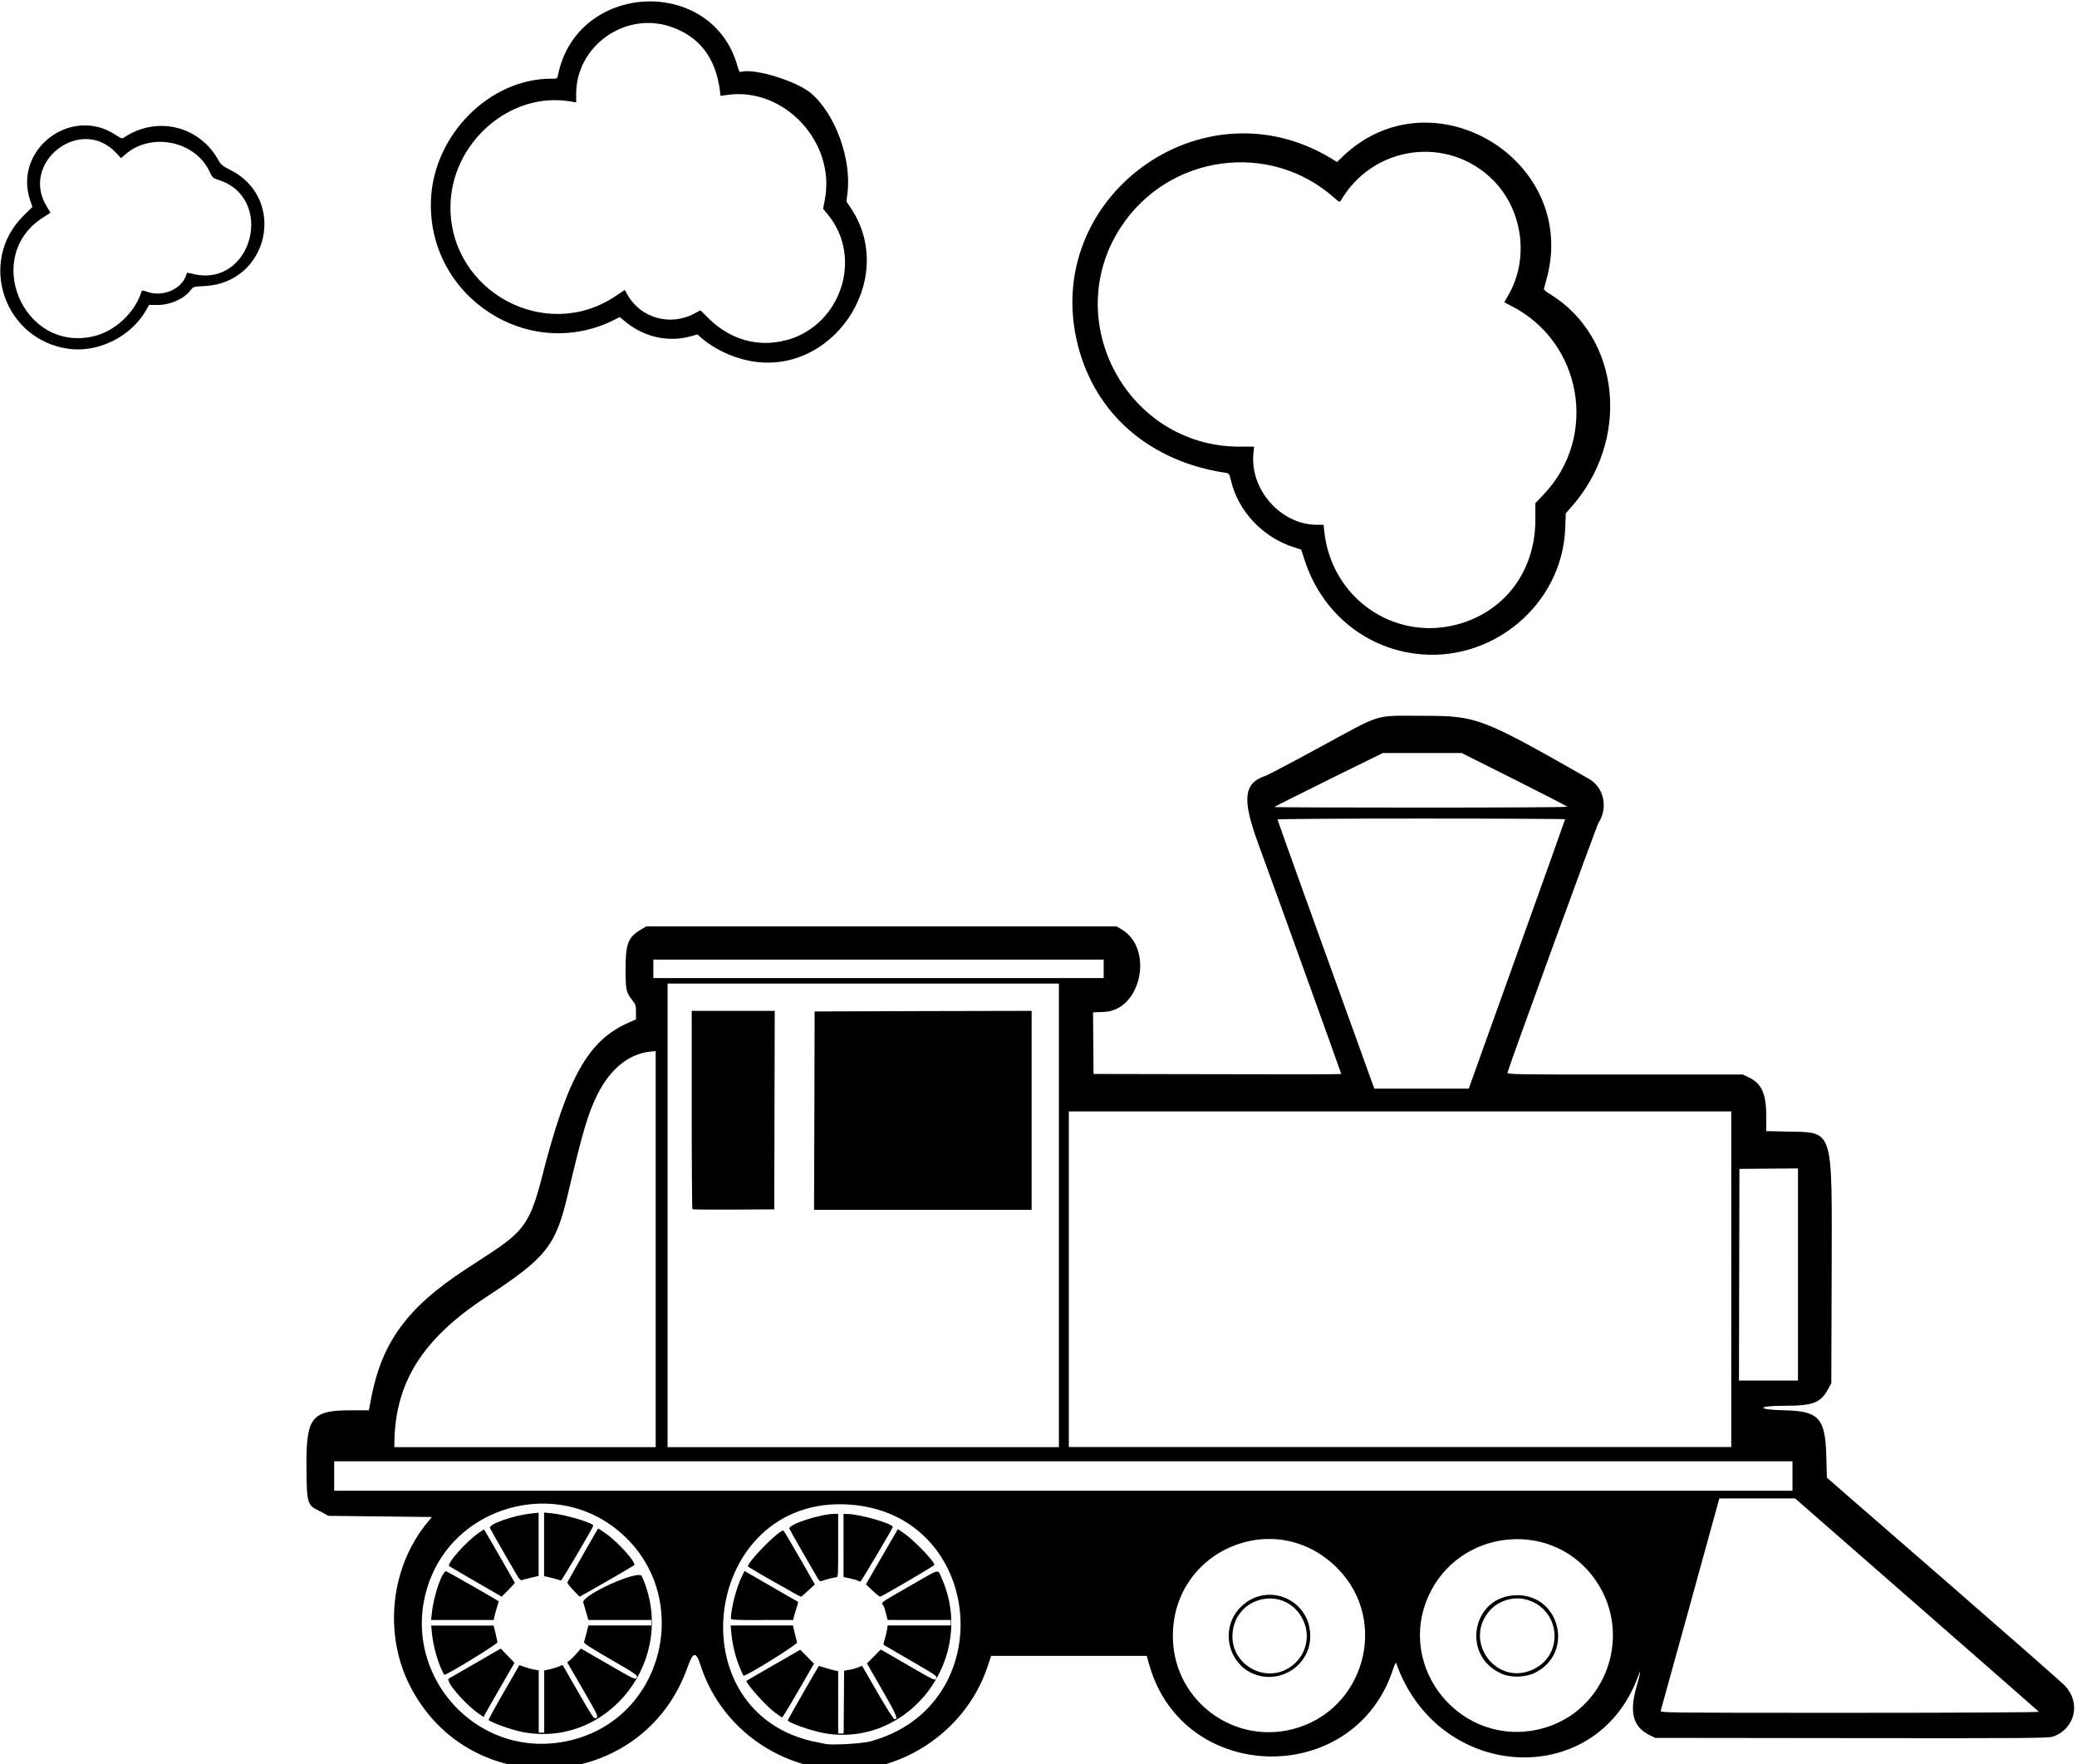
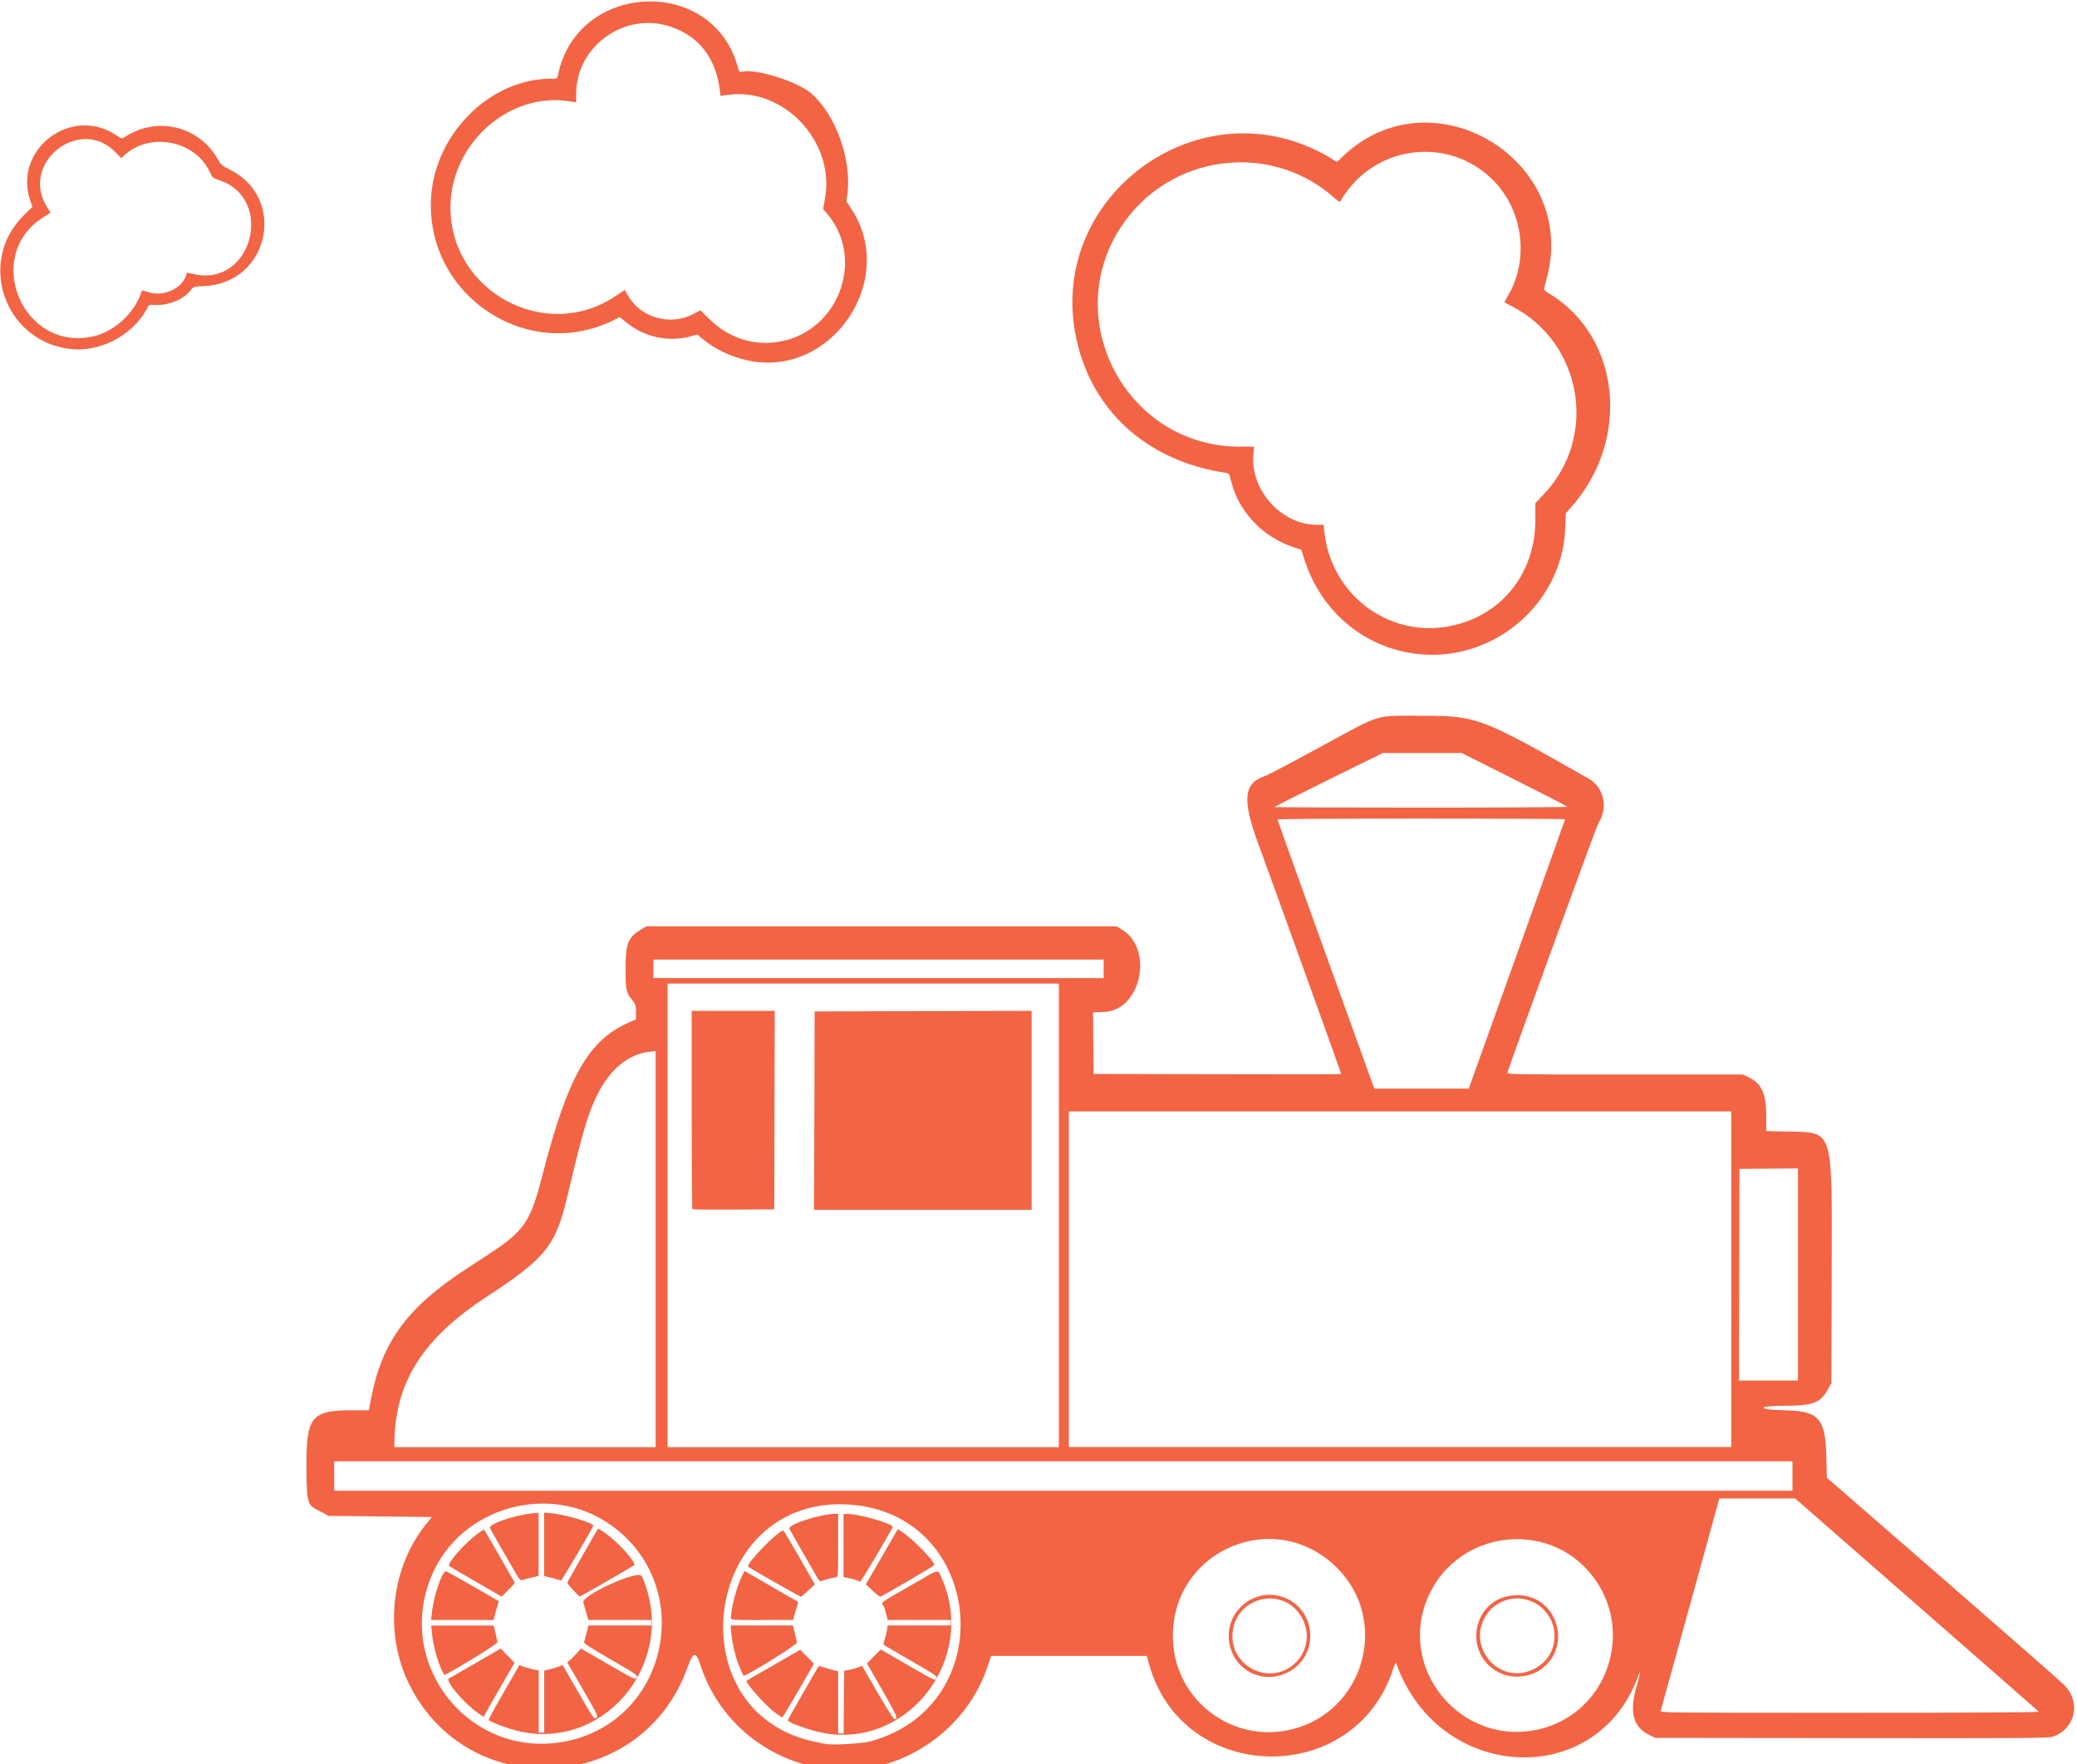
<svg xmlns="http://www.w3.org/2000/svg" id="Layer_1" data-name="Layer 1" version="1.1" viewBox="0 0 1781.2 1512.2">
-   <g class="train" stroke-width="0px" fill="#000000">
+   <g class="train" stroke-width="0px" stroke="#f26444" fill="#f26444">
    <path class="cls-1" d="M477.8,1354.2h0c1.3.5,2.8,1,3.3,1,.8,0,27.7-45.6,27.7-47,0-2.3-24.2-9.5-35.7-10.6l-6.5-.6v54.5l4.5,1c2.4.5,5.5,1.4,6.8,1.9Z" />
    <path class="cls-1" d="M442.9,1350.1h0c2.5,4.1,3.6,5.3,4.8,4.8.8-.3,4.4-1.3,7.9-2.1l6.3-1.5v-54.2l-6.3.7c-15.3,1.6-36.7,9.1-35.4,12.4.6,1.6,16.3,29,22.8,39.9Z" />
    <path class="cls-1" d="M408.3,1356.4h0s21.9,12.7,21.9,12.7l5.7-5.7c3.1-3.1,5.6-5.9,5.6-6.2-.2-.6-23.1-40.4-25.2-43.7l-1.3-2.1-4.4,3c-10.7,7.3-28,26.8-25.3,28.6.7.4,11,6.5,23.1,13.5Z" />
    <path class="cls-1" d="M1770.7,1445.3c-2.9-3-50-44.3-104.6-91.8l-99.4-86.4-.5-18.9c-.9-32.2-6.5-38.3-35.8-38.9-24.6-.5-24.1-3.9.5-3.9s30.5-2.8,36.8-14.2l2.8-5,.3-96c.3-124.7,2.1-119-38.5-119.9l-17.6-.4v-12.9c0-19.4-4-28.1-15.4-33.4l-4.7-2.2h-101.1c-95.9,0-101.1-.1-100.7-1.7,2.1-7.7,76.4-211.5,78-214,8.5-13.2,4.7-30.5-8.2-37.9-92-52.4-96.1-53.9-140.8-54-44.7,0-34.9-2.9-89,26.4-24.2,13.2-45.6,24.4-47.4,25-18.9,6.2-20.4,19.9-6.5,57.8,13.8,37.6,71.3,197.2,71.3,197.8s-47.8.4-106.2.3l-106.2-.2-.2-26.4-.2-26.4,9.5-.4c31.8-1.3,42.9-54.3,14.9-70.8l-4.4-2.6h-403.1l-4.2,2.5c-11.5,6.8-13.6,12.1-13.6,34.1,0,18.4.4,20,6,27.1,2.6,3.2,2.9,4.3,2.9,9.9v6.2l-6.1,2.7c-34.8,15.2-52.5,46.5-74.4,132-9.9,38.8-15.5,46.9-45.5,66.5-2.1,1.3-11.1,7.3-20.2,13.2-49.6,32.4-71.5,62.1-80.8,109.9l-2.1,10.9h-15.1c-33.5,0-38.4,5.8-38.4,45.5s1.4,35.4,13.8,42.2l5,2.8,44.4.5,44.4.5-3.3,4c-32,38.2-38.4,95.3-15.8,140.2,51.5,102.3,200,92.8,238.3-15.3,4.9-13.7,7.2-14,11.3-1.4,15.8,48.5,59.2,83.3,110.9,88.9h0c58.1,6.3,116.1-31.4,135-87.8l3.2-9.5h133.4l2.3,8c29.3,102.6,176.1,104.9,209,3.3,1.2-3.6,2.3-5.9,2.6-5.2,35.8,101.8,171.3,109.6,207.3,11.9,3-8.1,2.4-3.9-1.1,8.3-6.5,22.5-3,35,11.9,42l4.2,2,168.3.2c148.4.2,168.8,0,172.4-1.2,19.2-6.5,24.6-29,10.5-43.7ZM1491.5,1093l.2-90.7,25.1-.2,25.1-.2v91h0s0,90.9,0,90.9h-50.6l.2-90.7ZM1139.3,668.6l46.6-22.9h67.6l45.3,22.7c24.9,12.5,45.3,23,45.3,23.4h0c0,.4-56.5.7-125.6.7-69.1,0-125.6-.2-125.6-.5s20.9-10.8,46.5-23.4ZM1095.6,702.7c0-.5,51.9-.8,123.3-.8s123.3.3,123.3.6-18.2,51.3-40.4,113.2c-22.2,61.9-40.8,113.8-41.3,115.2h0s-.9,2.6-.9,2.6h-40.5s-40.5,0-40.5,0l-7.2-19.9c-35-96.7-75.8-210.1-75.8-210.8ZM1200.6,953h284.1v287.8h-568.1v-287.8h284.1ZM560.3,830.8v-8h386.2v15.9h-386.2v-8ZM908.1,843.4v397.5h-335.6v-397.5h335.6ZM338.2,1238.7c.2-52.8,23.7-90.5,79.2-126.8,51-33.4,59.1-43.5,69.4-87.1,12.8-54.2,17.5-70.2,25.5-86.2,10.8-21.8,27-35,45.1-36.8l4.9-.5v169.8h0s0,169.8,0,169.8h-224.1v-2.1ZM485.7,1493.1h0c-81.4,16.6-147.8-64.6-115.7-141.6,24.8-59.5,101.8-81.2,154.3-43.5,73,52.4,49.1,167.2-38.6,185.1ZM746,1493.3h0c-6.8,1.8-32.9,3.3-38,2.1-1-.2-4.2-.9-7-1.4-123.4-23.7-98.5-211.9,26.9-203.9,116.9,7.5,131.6,172.8,18.1,203.2ZM1108.3,1482.8h0c-50.8,12.8-100.4-24.3-102.4-76.5-2.9-76.5,87.7-115.8,141.3-61.3,44.5,45.2,22.7,122.3-38.9,137.8ZM1320.4,1482.7h0c-67.2,16.1-123.8-52.4-95-114.9,25.7-55.6,101.9-65,139.7-17.2,37.6,47.5,13.7,118.1-44.7,132.1ZM911.9,1278.3H286.6v-25.3h1250.6v25.3h-625.3ZM1586.5,1468.7c-159.4,0-162.9,0-162.3-1.8.5-1.5,46.3-167.3,49.3-178.5l1-3.5h32.5s32.5,0,32.5,0l104.1,91c57.2,50,104.5,91.4,104.9,91.9h0c.5.5-61.1.9-162,.9Z" />
    <path class="cls-1" d="M593.2,866.8v84.7c0,46.6.3,85,.6,85.3h0c.3.4,16.3.5,35.4.4l34.8-.2.2-85.1.2-85.1h-71.3Z" />
    <path class="cls-1" d="M423.4,1389.1l.5-2.6c.3-1.4,1.3-5,2.2-8l1.7-5.4-2-1.2c-5-3.1-41.5-23.9-43-24.5-3.3-1.2-10.8,20.2-12.4,35.4h0s-.7,6.3-.7,6.3h53.6Z" />
    <polygon class="cls-1" points="698.4 952.3 698.4 952.3 698.1 1037.4 791.4 1037.4 884.7 1037.4 884.7 952.1 884.7 866.8 791.7 867 698.6 867.3 698.4 952.3" />
    <path class="cls-1" d="M1300.9,1367.9c-38.7.1-48.4,52.5-12.6,67.5h0c8,3.4,20,2.9,28-1,33.7-16.5,22.1-66.7-15.5-66.6ZM1315.4,1431.2h0c-31.7,15.6-61.2-23.6-37.8-50.2,7.4-8.4,20-12.3,30.9-9.5,29.2,7.5,33.7,46.5,6.9,59.7Z" />
    <path class="cls-1" d="M500.3,1374.3c.2.7,1.3,4.3,2.3,8l2,6.8h27s27,0,27,0v4.7h-27s-27,0-27,0l-1.6,6.3c-.9,3.5-1.8,7-2.1,7.8-.5,1.2,4.5,4.4,22.8,15,20.5,11.8,23.3,13.7,22.5,15.2-1.3,2.5-.9,2.7-25.3-11.4l-22.7-13.1-3.7,4.2c-2,2.3-4.7,5-5.9,5.9l-2.2,1.7,13.1,22.6c14,24.2,13.9,24,11.4,25.4-1.4.8-3.4-2.2-15-22.4l-13.4-23.3-3.2,1.3c-1.8.7-5.3,1.8-7.9,2.4l-4.7,1v53.3h-4.7v-53.4l-3.5-.6c-1.9-.3-5.7-1.3-8.3-2.2l-4.8-1.7-13.4,23.3c-7.4,12.8-13.2,23.5-13,23.7,2.4,2.4,19.9,8.6,29.2,10.4h0c74.2,14.1,133.7-63.6,102.2-133.7-2.6-5.9-52.1,16.5-50.2,22.7Z" />
    <path class="cls-1" d="M774.6,1314.3l-4.6-3.1-3.7,6.3c-2,3.5-8.2,14.1-13.7,23.7l-10,17.3,5.7,5.4h0c3.1,3,6.1,5.3,6.6,5.2,2.1-.5,46.4-26.5,46.4-27.2,0-3.2-18.2-22-26.7-27.6Z" />
    <path class="cls-1" d="M664.4,1356.7h0c12.1,7,22.3,12.6,22.6,12.5.3-.1,3.1-2.6,6.2-5.4l5.6-5.2-13.2-23.1c-7.3-12.7-13.5-23.1-13.8-23.1-4.2-.3-32.5,28.8-30.2,31,.4.4,10.6,6.4,22.8,13.4Z" />
    <path class="cls-1" d="M683.6,1408.4c-.3-1.1-1.3-4.8-2.1-8.3l-1.5-6.3h-53.4l.6,6.8c.8,9.2,3.7,20.9,7.2,29.3h0c1.6,3.8,3.1,7,3.3,7,3.1,0,46.4-26.9,45.8-28.5Z" />
    <path class="cls-1" d="M653.6,1389.1h26.7l.5-2.6c.3-1.4,1.4-4.9,2.3-7.7,1-2.8,1.5-5.3,1.1-5.4-.4-.1-10.8-6.1-23.2-13.3l-22.5-13-2.1,4.2c-4.6,9-9.6,28-9.6,36.6h0c0,1.1,4.2,1.3,26.7,1.3Z" />
    <path class="cls-1" d="M757.6,1376.7c.7,1.4,1.8,4.8,2.4,7.5l1.2,4.9h54.2v4.7h-54.2l-.6,4.3c-.4,2.4-1.3,6-2,8.1-1.1,3.1-1.1,4-.2,4.6.7.4,11.2,6.5,23.4,13.6,19.6,11.3,22.1,13,21.3,14.5-1.3,2.5-.4,2.9-25.1-11.4l-22.7-13.1-5.9,6-5.9,6,13,22.6c12.4,21.4,14.2,25.9,10.5,25.1-.8-.2-7.4-10.5-14.6-23l-13.1-22.7-3.5,1.4c-1.9.8-5.4,1.7-7.7,2.1l-4.2.7-.2,26.9-.2,26.9h-4.7v-53.4l-2.6-.5c-1.4-.3-5.1-1.3-8.2-2.3-3.1-1-5.7-1.7-5.8-1.6-.8.8-26.6,45.9-26.6,46.5,0,2.1,21.3,9.5,32.6,11.3h0c72.5,11.5,129.7-65.3,99.3-133.3-3.5-7.8-.7-8.5-25.8,6-28.8,16.6-25.8,14.5-24.3,17.5Z" />
    <path class="cls-1" d="M698.1,1426.6l-5.9-6-5.9-6-22.9,13.2c-12.6,7.2-22.9,13.2-23.1,13.4-1.5,1.4,15.9,21,24.3,27.3h0c3.1,2.3,5.9,4.2,6.2,4.2s6.6-10.3,13.9-23l13.3-23Z" />
    <path class="cls-1" d="M701.2,1353.3h0c1.4,2.2,2.3,2.9,3.4,2.4,2.6-1.1,10.8-3.2,12.5-3.2s1.7-1.7,1.7-27.2v-27.2h-2.7c-12.5,0-40.5,9.1-39.1,12.8.5,1.3,19.9,35.2,24.2,42.4Z" />
    <path class="cls-1" d="M441.2,1425.8l-5.9-6.1-5.9-6.1-21.4,12.4c-11.8,6.8-22.2,12.8-23.1,13.3-3.3,1.9,12.8,21,25.1,29.7h0s4.7,3.3,4.7,3.3l1.3-2.5c.7-1.4,6.7-11.9,13.3-23.3l12-20.8Z" />
    <path class="cls-1" d="M426.6,1408.2c-.1-.9-.9-4.5-1.7-8l-1.6-6.3h-53.5l.6,6.5c.9,9,3.8,20.5,7.2,28.8h0c1.6,3.8,3.2,6.9,3.5,6.9,2.7-.1,45.6-26.4,45.4-27.8Z" />
    <path class="cls-1" d="M1064.1,1377.9c-18.6,18.3-11,50.6,13.6,58.4h0c21.9,6.9,44.8-8.8,45.9-31.5,1.6-32.6-36.3-49.7-59.5-26.9ZM1102.5,1431.8h0c-20.7,10.1-45.8-5.6-45.6-28.7.3-34.4,45.4-45,60.5-14.2,7.8,15.9,1.2,35.1-14.9,42.9Z" />
    <path class="cls-1" d="M735.7,1355.4h0c.8.5,1.8.8,2.3.6.8-.3,27.5-45.3,27.6-46.6.2-2.9-28.8-11.2-39-11.2h-3.2v54.1l5.4,1.1c3,.6,6,1.5,6.8,2Z" />
    <path class="cls-1" d="M519.6,1315c-3.6-2.5-6.6-4.5-6.7-4.3-.7.9-25.9,45.1-26.3,46-.3.7,2,3.7,5,6.8h0s5.4,5.6,5.4,5.6l3-1.6c6.6-3.5,43-24.6,43.8-25.3,2.3-2-13.4-19.5-24.2-27.2Z" />
  </g>
-   <g class="steam" fill-opacity="1" stroke-opacity="0">
+   <g class="steam" fill-opacity="1" stroke-opacity="0" stroke="#f26444" fill="#f26444">
    <path class="cls-1" d="M197.3,145.6c-6.3-3.2-7.8-4.4-9.8-7.9-16.1-29.6-52.5-38.6-80.7-20.1-2.3,1.5-2.5,1.4-7.3-1.7-38.3-25.8-88.4,12.3-73.6,56l1.9,5.5-7.7,7.6c-39.5,39.3-16.7,106.5,38.8,114.1h0c25.5,3.5,53.5-10.5,66.4-33.1l2.5-4.5h7.1c11.2,0,22.9-5.2,28.6-12.7,2.3-3,2.4-3,11.9-3.5,55.3-2.7,71.1-75.1,21.8-99.8ZM166.7,235.1l-6.3-1.3-.9,2.6c-4,11.6-20,18.4-32.7,14-4.6-1.6-5-1.6-5.5-.2-5.6,17.9-22.7,33.8-40.8,38.1h0c-61,14.4-96.1-69.4-42.8-102.3,3-1.9,5.5-3.5,5.5-3.7s-1.3-2.3-2.8-4.7c-24-37.9,28.6-79.2,59.2-46.5l4.2,4.5,3.7-3.2c22-19.3,59.9-11.6,72.2,14.7,2.5,5.2,2.9,5.7,7.5,7.1,48.8,15.4,29.5,91.6-20.5,81Z" />
    <path class="cls-1" d="M725.9,172.7l.8-6.4c3.9-29.6-10.3-68.7-31.4-86.5-12.1-10.2-47.6-21.2-59.2-18.3-2,.5-2.3,0-3.4-4-21.3-78.7-138.1-73.5-154.2,7-.6,3-.7,3-6,3-52.7,0-100.6,48.2-102.9,103.7-3.5,83.2,83.7,140.2,157.5,102.9l4.4-2.2,5.9,4.8c15.5,12.5,36.1,16.9,54.9,11.7l5.8-1.6,3.2,2.8c10.4,9.1,25.1,16.3,40,19.5h0c71.6,15.4,129-68.8,88.8-130l-4.1-6.2ZM674.8,291.5h0c-24,6.7-48.3,0-66.7-18.1l-7.4-7.3-5.5,2.9c-20.3,10.8-45.6,3.8-56.8-15.8l-2.6-4.6-8.1,5.4c-59.8,40.1-141.3-3.8-141.4-76.1,0-54.7,50.4-99.5,102.4-91l5.4.9v-7.2c0-41.2,41.9-71,81.1-57.7,24.5,8.3,38.7,26.8,42.2,55l.5,4.3,5.8-.8c48.6-7,93,40.4,83.7,89.5l-1.5,8.2,4.3,5.2c30,36.8,11.1,94.3-35.3,107.3Z" />
    <polygon class="cls-1" points="1248.4 535.7 1248.4 535.7 1248.4 535.7 1248.4 535.7" />
    <path class="cls-1" d="M1328.7,251.9c-3.1-1.9-4.8-3.5-4.6-4.4.2-.8,1.3-4.8,2.4-8.9,27.4-102-98.9-177.3-175-104.4l-4.9,4.7-5.4-3.3c-111.4-67-248.9,34.9-216.8,160.6,15.1,59.2,61.9,99.5,126.5,109.2,3.2.5,3.3.6,4.9,7.2,6.3,26,27.2,48.1,53.6,56.6l6.5,2.1,3.1,9.5c14.2,43.4,50.4,74,94.6,79.7h0c65.6,8.6,126.1-41.8,128.7-107.3l.5-13.1,4.1-4.6c51.9-57.9,43.2-146.4-18.2-183.7ZM1323.7,424.1l-7,7.4v15.1c-.4,44-27,78.7-68.3,89.2,0,0,0,0,0,0h0s0,0,0,0c-54,13.6-106.6-23.6-112.7-79.9l-.6-5.9h-5.8c-30.6,0-57.4-30-54.4-60.9l.6-6.1h-13c-95.8-.4-153.7-108-101.3-188.2,40.8-62.4,127.6-74.4,182.9-25.3,4.3,3.8,4.9,4.1,5.7,2.6,27.7-47.6,91.8-56.3,130.5-17.8,25.8,25.7,31.4,68.2,12.9,99.3-1.8,3-3.2,5.6-3,5.7.1.1,2.6,1.4,5.4,2.8,61.3,30.8,75.5,112.4,28.1,162Z" />
  </g>
</svg>
